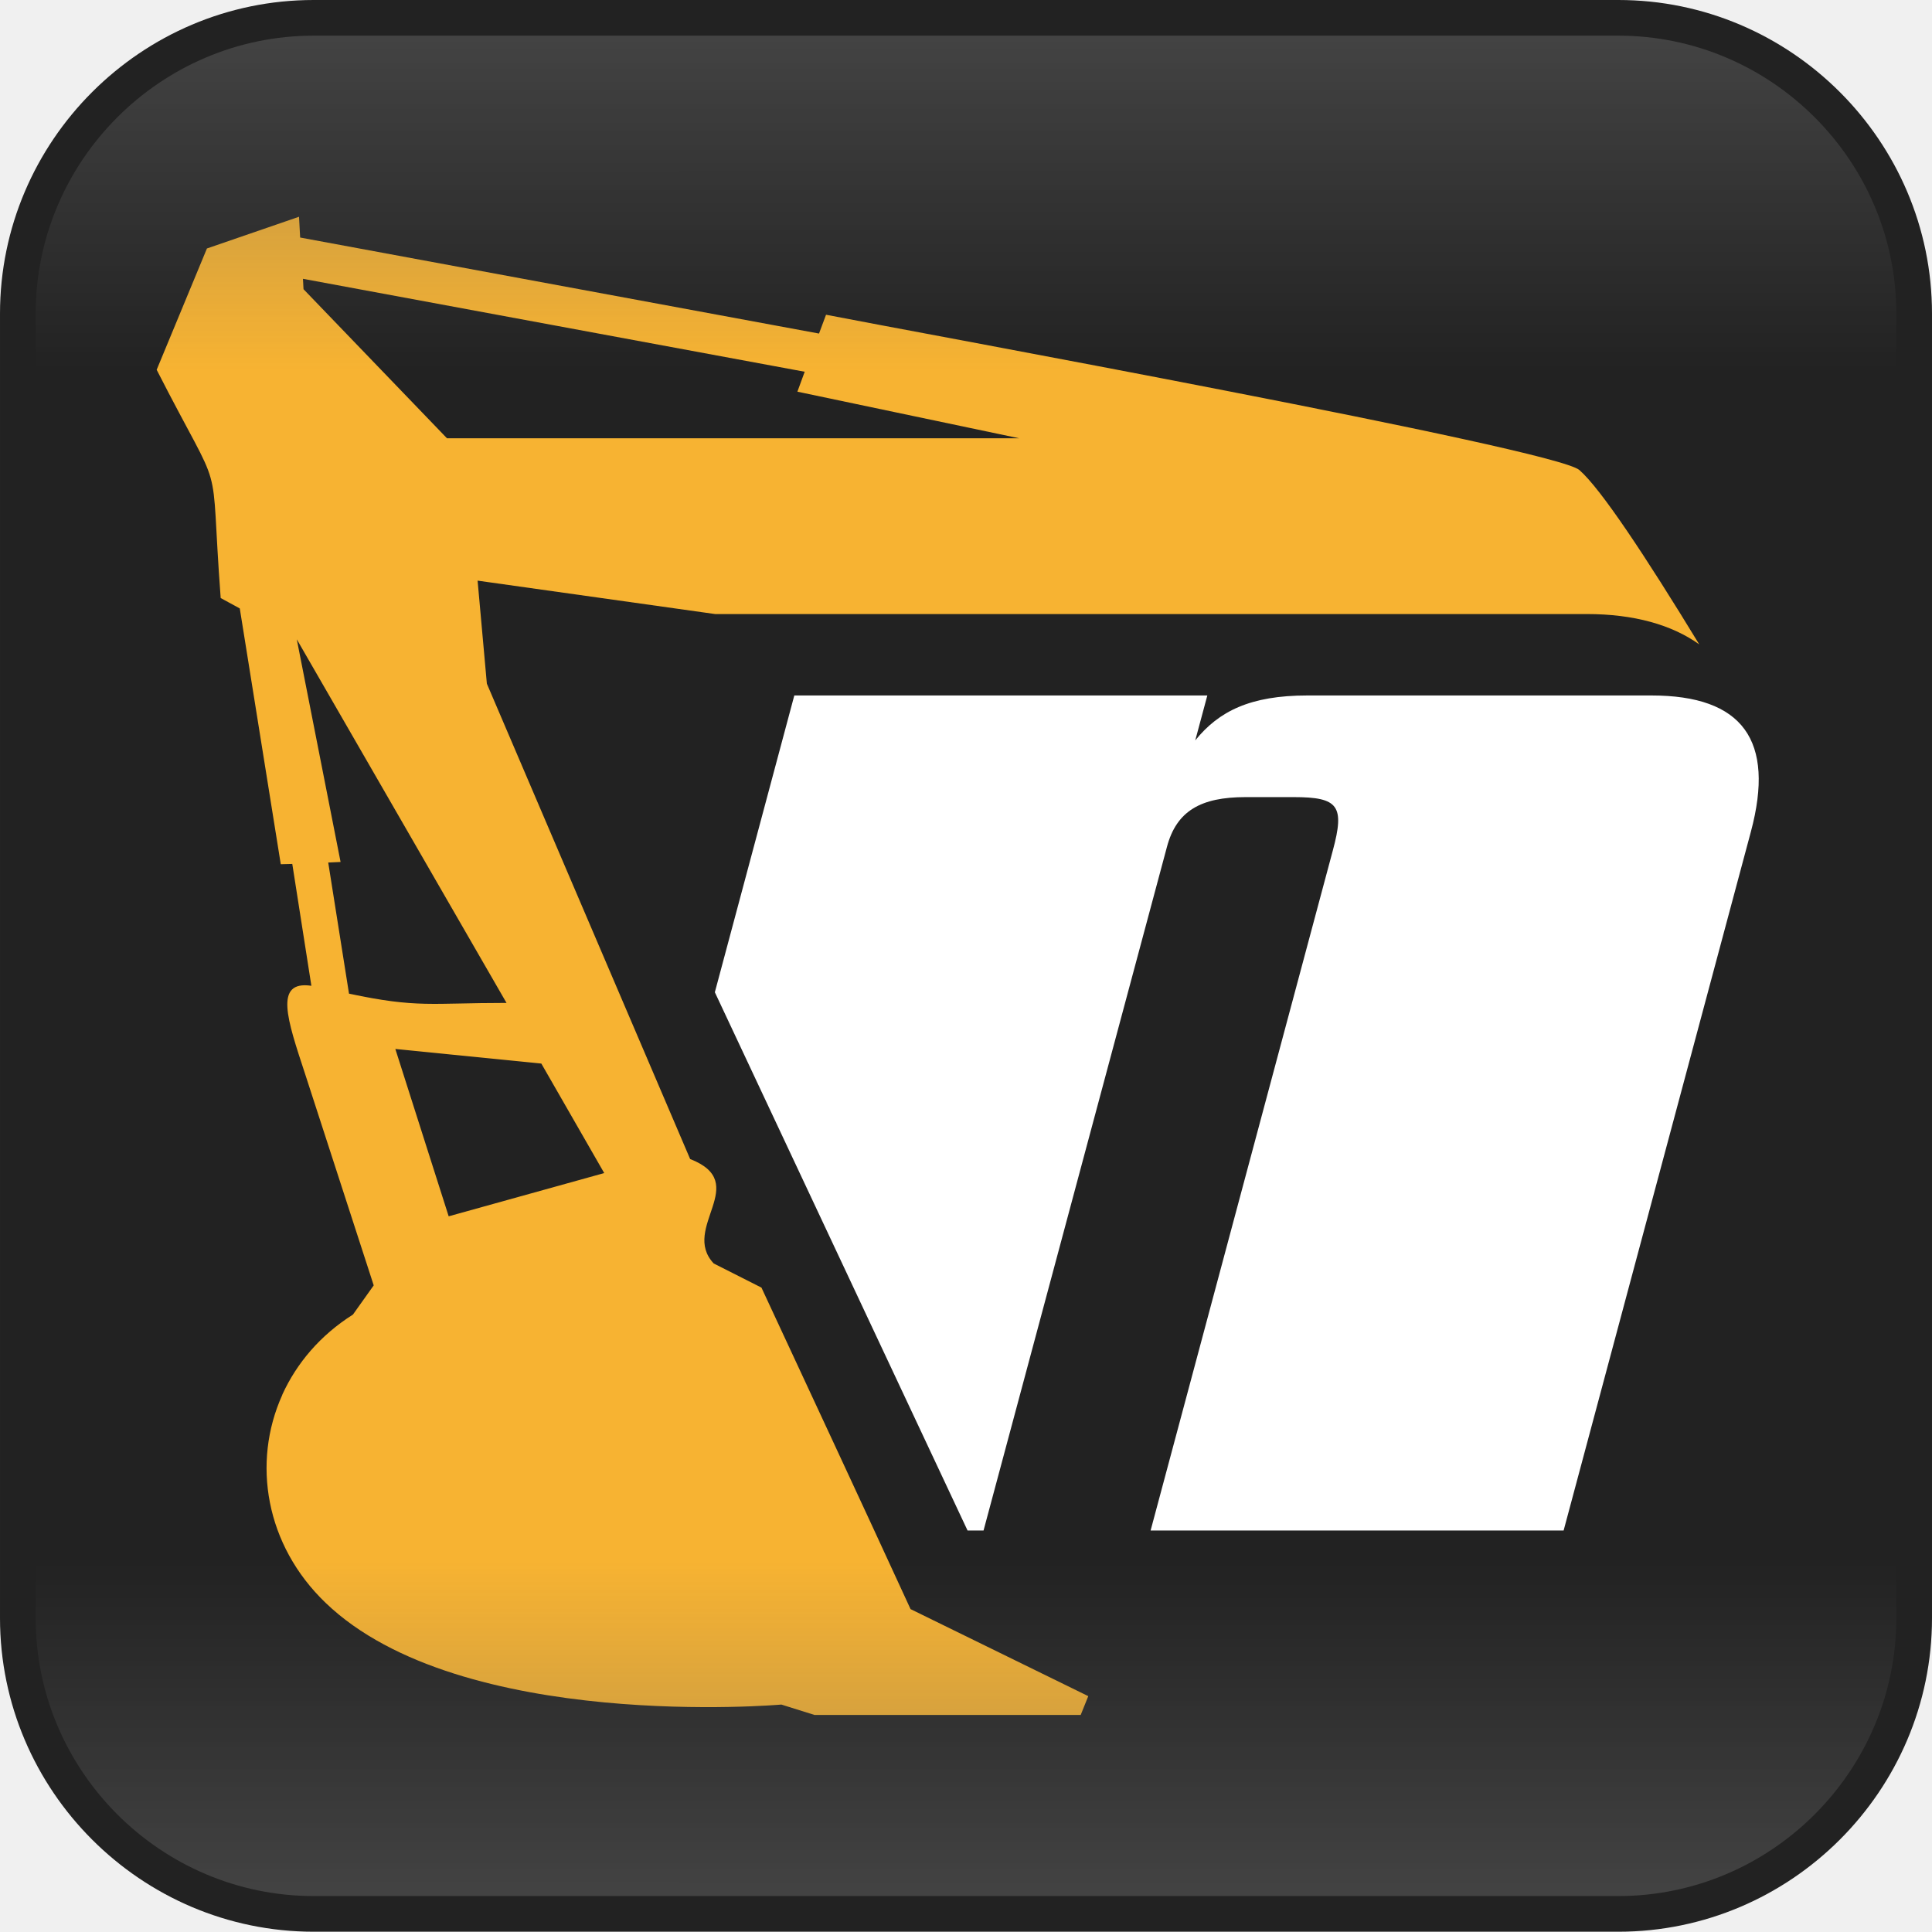
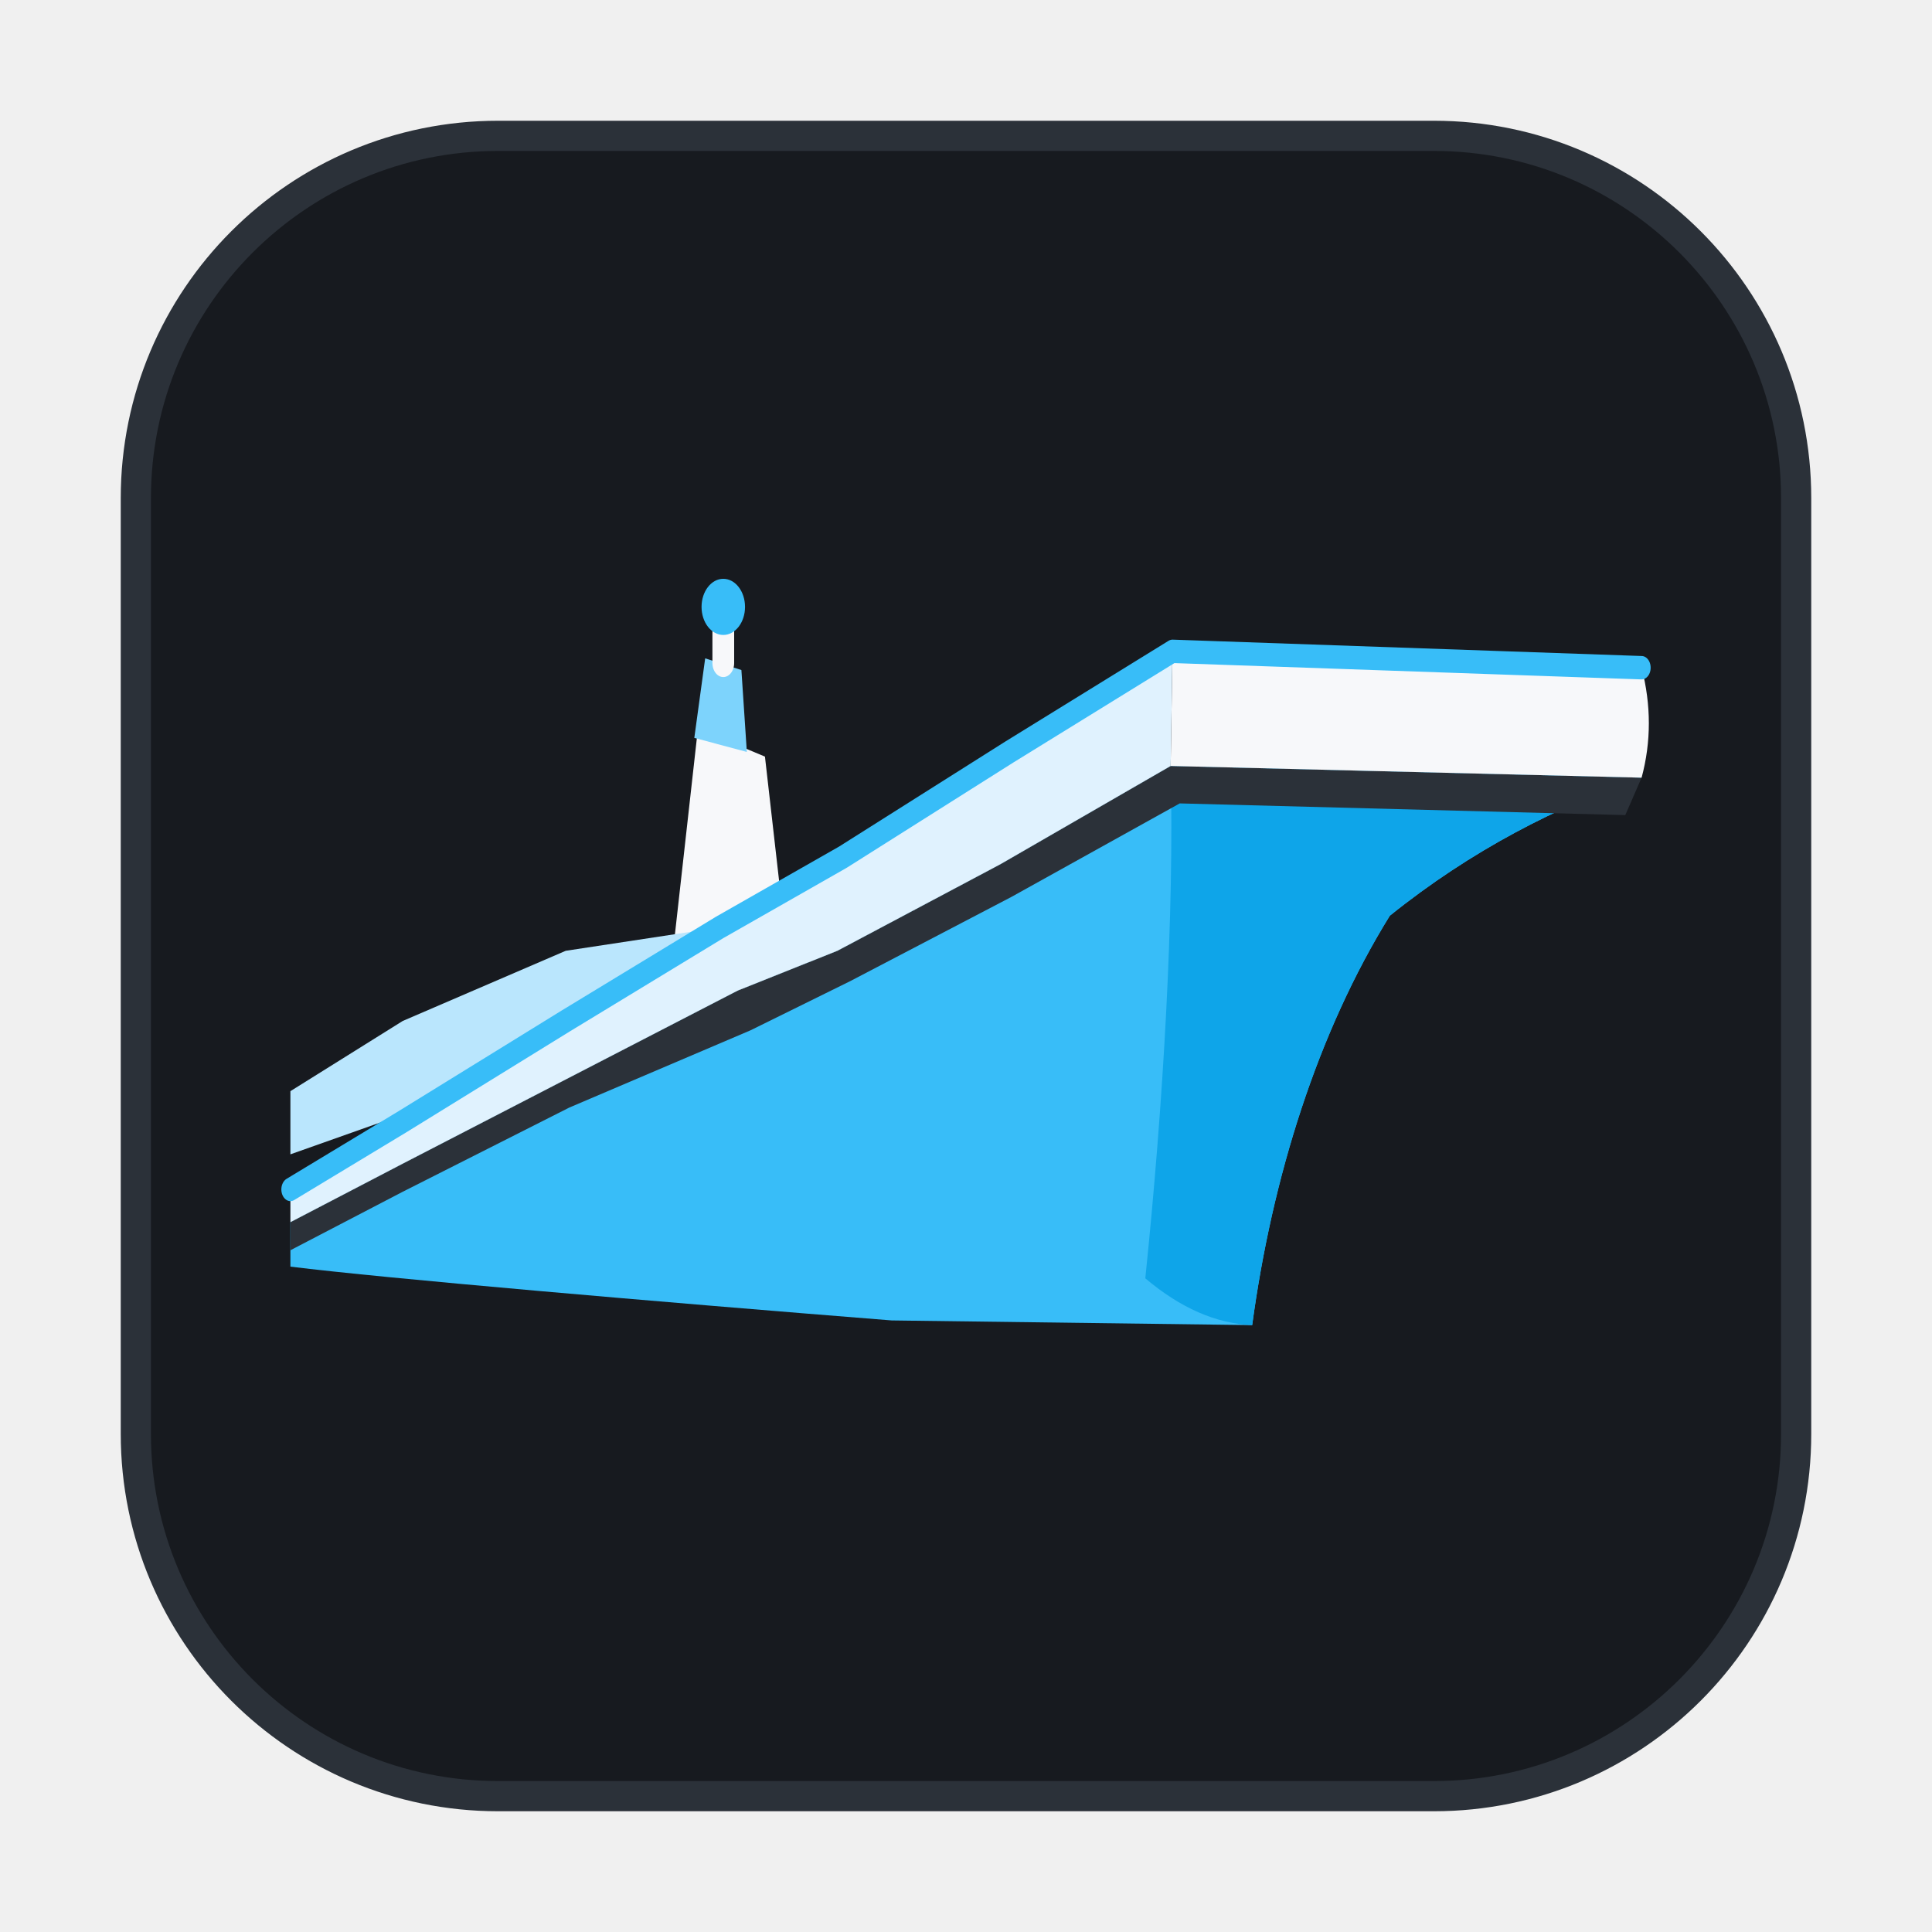
- <svg xmlns="http://www.w3.org/2000/svg" xml:space="preserve" width="60.771mm" height="60.762mm" version="1.1" style="clip-rule:evenodd;fill-rule:evenodd;image-rendering:optimizeQuality;shape-rendering:geometricPrecision;text-rendering:geometricPrecision" viewBox="0 0 6881 6880" id="svg41">
-   <defs id="defs20">
-     <style type="text/css" id="style2">
-    
-     .fil4 {fill:#666666}
-     .fil1 {fill:#222222}
-     .fil2 {fill:white}
-     .fil3 {fill:#F7B332;fill-rule:nonzero}
-    
-   </style>
-     <mask id="id0">
-       <linearGradient id="id1" gradientUnits="userSpaceOnUse" x1="7246.48" y1="1772.36" x2="7246.52" y2="4227.18">
-         <stop offset="0" style="stop-opacity:1; stop-color:white" id="stop4" />
-         <stop offset="1" style="stop-opacity:0; stop-color:white" id="stop6" />
-       </linearGradient>
-       <rect style="fill:url(#id1)" x="4614" y="3027" width="6646" height="3333" id="rect9" />
-     </mask>
-     <mask id="id2">
-       <linearGradient id="id3" gradientUnits="userSpaceOnUse" x1="7246.48" y1="10927.6" x2="7246.52" y2="8472.82">
-         <stop offset="0" style="stop-opacity:1; stop-color:white" id="stop12" />
-         <stop offset="1" style="stop-opacity:0; stop-color:white" id="stop14" />
-       </linearGradient>
-       <rect style="fill:url(#id3)" x="4614" y="6340" width="6646" height="3333" id="rect17" />
-     </mask>
-   </defs>
-   <g id="g78" transform="translate(-4177.288,-8987.499)">
-     <path class="fil1" d="M 9941.288,8987.499 H 5294.288 c -614,0 -1117,502 -1117,1117 v 4646 c 0,615 503,1117 1117,1117 h 4647 c 614,0 1117,-502 1117,-1117 v -4646 c 0,-615 -503,-1117 -1117,-1117 z" id="path23" style="fill:#222222" />
-     <g transform="translate(-319.7117,6077.499)" id="g29">
-       <path class="fil2" d="m 9153,5387 c -203,0 -315,56 -399,160 l 43,-160 H 7326 l -283,1057 900,1917 h 57 l 653,-2434 c 34,-129 121,-178 280,-178 h 172 c 159,0 182,31 139,190 l -649,2422 h 1471 l 667,-2489 c 87,-325 -29,-485 -354,-485 z" id="path25" style="fill:#ffffff" />
-       <path class="fil3" d="m 7039,7410 170,86 c 209,450 324,695 531,1145 l 633,310 -27,67 h -948 l -118,-37 c 0,0 -1142,100 -1623,-362 -215,-206 -263,-500 -155,-740 l 1,-3 c 51,-111 134,-210 251,-284 l 74,-104 -245,-755 c -62,-189 -112,-332 23,-312 l -68,-434 -41,1 -146,-911 -68,-37 c -41,-546 21,-325 -228,-813 l 179,-432 328,-113 4,74 c 616,114 1232,228 1848,342 l 25,-67 c 306,60 2596,477 2683,553 76,66 235,306 427,621 -98,-70 -233,-108 -400,-108 -1036,0 -2069,0 -3105,0 l -846,-119 33,367 724,1693 c 220,86 -35,245 84,372 z m -1463,-3507 2,37 511,531 h 2038 l -790,-166 26,-71 C 6767,4124 6172,4013 5576,3903 Z m 849,2795 -520,-52 190,596 554,-154 z m -685,-249 c 245,52 290,33 561,33 l -747,-1295 156,793 -44,2 z" id="path27" style="fill:#f7b332;fill-rule:nonzero" />
-     </g>
-     <g transform="translate(-319.7117,6077.499)" id="g35">
-       <path class="fil4" style="fill:#666666" d="M 10261,3037 H 5614 c -544,0 -990,445 -990,990 v 2323 h 6627 V 4027 c 0,-545 -446,-990 -990,-990 z" mask="url(#id0)" id="path31" />
-       <path class="fil4" style="fill:#666666" d="M 10261,9663 H 5614 c -544,0 -990,-445 -990,-990 V 6350 h 6627 v 2323 c 0,545 -446,990 -990,990 z" mask="url(#id2)" id="path33" />
-     </g>
+ <svg xmlns="http://www.w3.org/2000/svg" width="512" height="512" viewBox="0 0 512 512" role="img" aria-labelledby="title desc">
+   <rect x="36" y="36" width="440" height="440" rx="96" fill="#171a1f" stroke="#2b3139" stroke-width="8" />
+   <g transform="matrix(-0.48 0 0 0.62 509.92 25.67)">
+     <path d="M156 291 L416 286 L510 328 L600 365 L655 382 L750 420 L840 456 L902 481 L902 500 C850 505 700 515 570 523 L371 525 C360 462 335 400 295 350 C250 322 202 303 156 291 Z" fill="#38bdf8" />
+     <path d="M156 291 L416 286 C414 350 420 430 430 505 Q401 524 371 525 C360 462 335 400 295 350 C250 322 202 303 156 291 Z" fill="#0ea5e9" />
+     <path d="M630 350 L640 282 L677 270 L690 360 Z" fill="#f7f8fa" />
+     <path d="M650 280 L653 245 L673 240 L679 274 Z" fill="#7dd3fc" />
+     <path d="M663 242 L663 218" fill="none" stroke="#f7f8fa" stroke-width="12" stroke-linecap="round" />
+     <circle cx="663" cy="218" r="12" fill="#38bdf8" />
+     <path d="M665 355 L750 365 L840 395 L902 425 L902 452 L840 435 L750 405 L655 382 Z" fill="#bae6fd" />
+     <path d="M156 291 L416 286 L510 328 L600 365 L655 382 L750 420 L840 456 L902 481 L902 493 L840 468 L748 432 L648 399 L593 378 L504 342 L411 302 L165 307 Z" fill="#2b3139" />
+     <path d="M156 244 L415 237 L416 286 L156 291 Q148 268 156 244 Z" fill="#f7f8fa" />
+     <path d="M415 237 L505 280 L597 325 L665 355 L750 395 L840 438 L902 467 L902 481 L840 456 L750 420 L655 382 L600 365 L510 328 L416 286 Z" fill="#e0f2fe" />
+     <path d="M156 244 L415 237 L505 280 L597 325 L665 355 L750 395 L840 438 L902 467" fill="none" stroke="#38bdf8" stroke-width="10" stroke-linecap="round" stroke-linejoin="round" />
  </g>
</svg>
